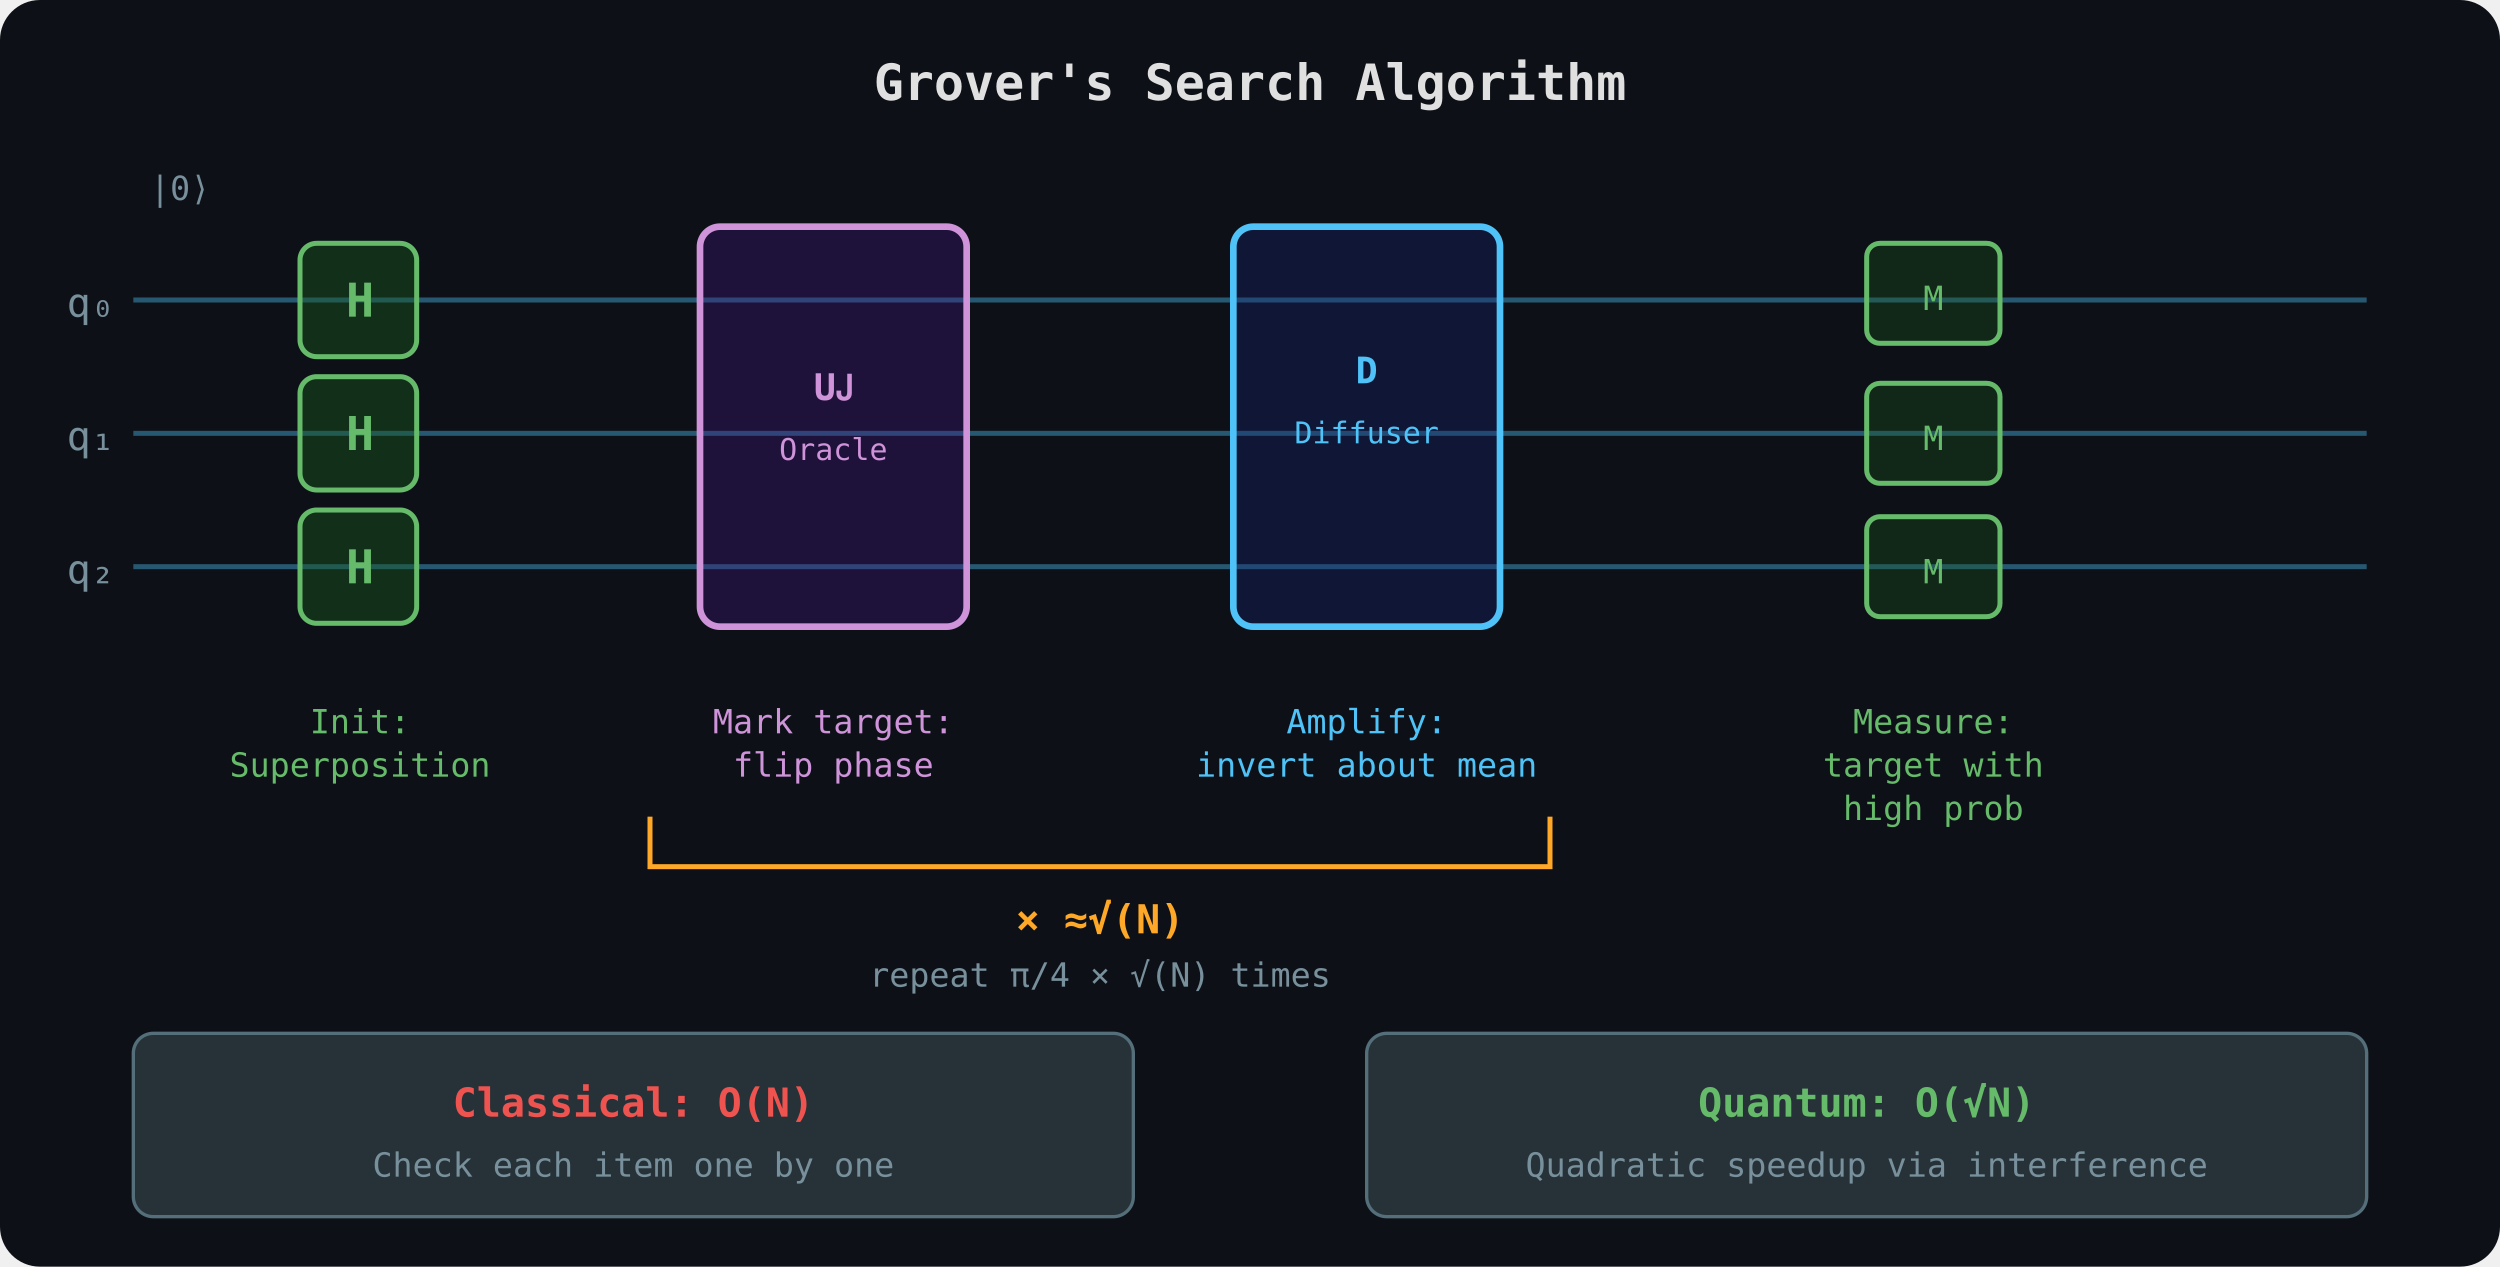
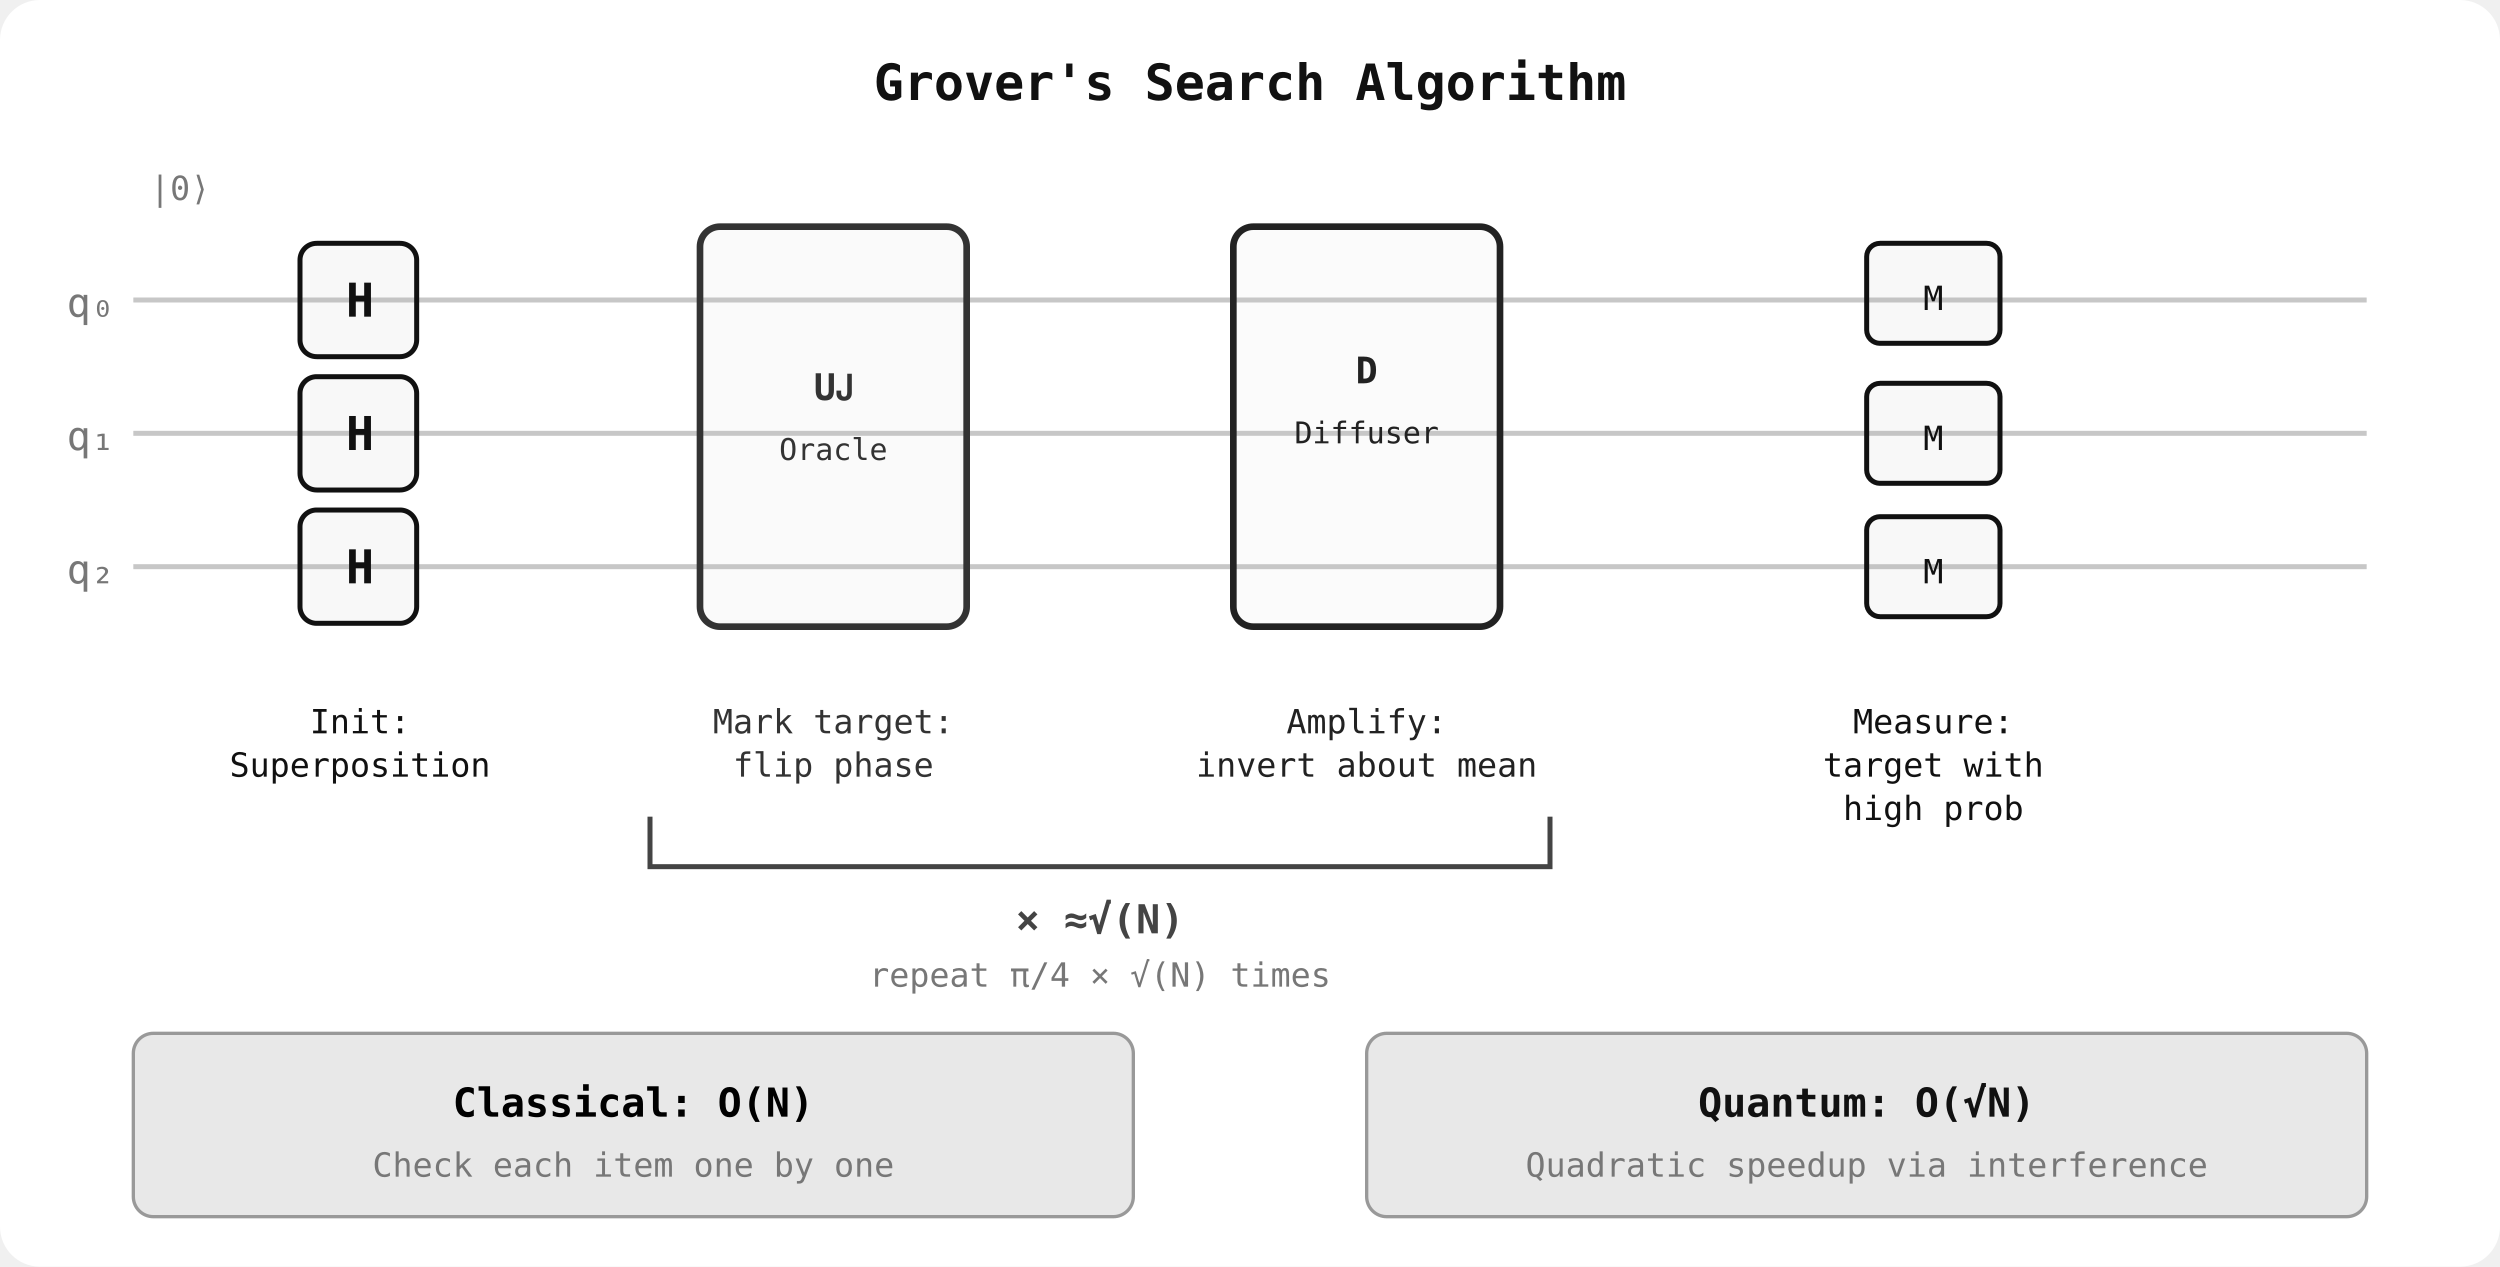
<svg xmlns="http://www.w3.org/2000/svg" viewBox="0 0 750 380" width="750" height="380">
-   <rect width="750" height="380" fill="#0d1117" rx="12" />
-   <text x="375" y="30" fill="#e0e0e0" font-family="monospace" font-size="15" text-anchor="middle" font-weight="bold">Grover's Search Algorithm</text>
-   <line x1="40" y1="90" x2="710" y2="90" stroke="#4fc3f7" stroke-width="1.5" stroke-opacity="0.4" />
-   <text x="20" y="95" fill="#78909c" font-family="monospace" font-size="12">q₀</text>
-   <line x1="40" y1="130" x2="710" y2="130" stroke="#4fc3f7" stroke-width="1.5" stroke-opacity="0.4" />
-   <text x="20" y="135" fill="#78909c" font-family="monospace" font-size="12">q₁</text>
-   <line x1="40" y1="170" x2="710" y2="170" stroke="#4fc3f7" stroke-width="1.5" stroke-opacity="0.4" />
-   <text x="20" y="175" fill="#78909c" font-family="monospace" font-size="12">q₂</text>
-   <text x="45" y="60" fill="#78909c" font-family="monospace" font-size="10">|0⟩</text>
-   <rect x="90" y="73" width="35" height="34" rx="5" fill="#1b5e20" fill-opacity="0.4" stroke="#66bb6a" stroke-width="1.5" />
-   <text x="108" y="95" fill="#66bb6a" font-family="monospace" font-size="14" text-anchor="middle" font-weight="bold">H</text>
-   <rect x="90" y="113" width="35" height="34" rx="5" fill="#1b5e20" fill-opacity="0.4" stroke="#66bb6a" stroke-width="1.5" />
-   <text x="108" y="135" fill="#66bb6a" font-family="monospace" font-size="14" text-anchor="middle" font-weight="bold">H</text>
-   <rect x="90" y="153" width="35" height="34" rx="5" fill="#1b5e20" fill-opacity="0.4" stroke="#66bb6a" stroke-width="1.5" />
-   <text x="108" y="175" fill="#66bb6a" font-family="monospace" font-size="14" text-anchor="middle" font-weight="bold">H</text>
-   <text x="108" y="220" fill="#66bb6a" font-family="monospace" font-size="10" text-anchor="middle">Init:</text>
-   <text x="108" y="233" fill="#66bb6a" font-family="monospace" font-size="10" text-anchor="middle">Superposition</text>
-   <rect x="210" y="68" width="80" height="120" rx="6" fill="#4a148c" fill-opacity="0.3" stroke="#ce93d8" stroke-width="2" />
-   <text x="250" y="120" fill="#ce93d8" font-family="monospace" font-size="11" text-anchor="middle" font-weight="bold">U𝖩</text>
-   <text x="250" y="138" fill="#ce93d8" font-family="monospace" font-size="9" text-anchor="middle">Oracle</text>
-   <text x="250" y="220" fill="#ce93d8" font-family="monospace" font-size="10" text-anchor="middle">Mark target:</text>
-   <text x="250" y="233" fill="#ce93d8" font-family="monospace" font-size="10" text-anchor="middle">flip phase</text>
-   <rect x="370" y="68" width="80" height="120" rx="6" fill="#1a237e" fill-opacity="0.3" stroke="#4fc3f7" stroke-width="2" />
-   <text x="410" y="115" fill="#4fc3f7" font-family="monospace" font-size="11" text-anchor="middle" font-weight="bold">D</text>
-   <text x="410" y="133" fill="#4fc3f7" font-family="monospace" font-size="9" text-anchor="middle">Diffuser</text>
-   <text x="410" y="220" fill="#4fc3f7" font-family="monospace" font-size="10" text-anchor="middle">Amplify:</text>
-   <text x="410" y="233" fill="#4fc3f7" font-family="monospace" font-size="10" text-anchor="middle">invert about mean</text>
-   <path d="M 195,245 L 195,260 L 465,260 L 465,245" fill="none" stroke="#ffa726" stroke-width="1.5" />
-   <text x="330" y="280" fill="#ffa726" font-family="monospace" font-size="12" text-anchor="middle" font-weight="bold">× ≈√(N)</text>
-   <text x="330" y="296" fill="#78909c" font-family="monospace" font-size="10" text-anchor="middle">repeat π/4 × √(N) times</text>
-   <rect x="560" y="73" width="40" height="30" rx="4" fill="#1b5e20" fill-opacity="0.3" stroke="#66bb6a" stroke-width="1.5" />
-   <text x="580" y="93" fill="#66bb6a" font-family="monospace" font-size="10" text-anchor="middle">M</text>
-   <rect x="560" y="115" width="40" height="30" rx="4" fill="#1b5e20" fill-opacity="0.3" stroke="#66bb6a" stroke-width="1.5" />
-   <text x="580" y="135" fill="#66bb6a" font-family="monospace" font-size="10" text-anchor="middle">M</text>
-   <rect x="560" y="155" width="40" height="30" rx="4" fill="#1b5e20" fill-opacity="0.3" stroke="#66bb6a" stroke-width="1.5" />
-   <text x="580" y="175" fill="#66bb6a" font-family="monospace" font-size="10" text-anchor="middle">M</text>
-   <text x="580" y="220" fill="#66bb6a" font-family="monospace" font-size="10" text-anchor="middle">Measure:</text>
-   <text x="580" y="233" fill="#66bb6a" font-family="monospace" font-size="10" text-anchor="middle">target with</text>
-   <text x="580" y="246" fill="#66bb6a" font-family="monospace" font-size="10" text-anchor="middle">high prob</text>
-   <rect x="40" y="310" width="300" height="55" rx="6" fill="#263238" stroke="#546e7a" stroke-width="1" />
-   <text x="190" y="335" fill="#ef5350" font-family="monospace" font-size="12" text-anchor="middle" font-weight="bold">Classical: O(N)</text>
-   <text x="190" y="353" fill="#78909c" font-family="monospace" font-size="10" text-anchor="middle">Check each item one by one</text>
-   <rect x="410" y="310" width="300" height="55" rx="6" fill="#263238" stroke="#546e7a" stroke-width="1" />
-   <text x="560" y="335" fill="#66bb6a" font-family="monospace" font-size="12" text-anchor="middle" font-weight="bold">Quantum: O(√N)</text>
-   <text x="560" y="353" fill="#78909c" font-family="monospace" font-size="10" text-anchor="middle">Quadratic speedup via interference</text>
+   <rect width="750" height="380" fill="#ffffff" rx="12" />
+   <text x="375" y="30" fill="#111111" font-family="monospace" font-size="15" text-anchor="middle" font-weight="bold">Grover's Search Algorithm</text>
+   <line x1="40" y1="90" x2="710" y2="90" stroke="#222222" stroke-width="1.5" stroke-opacity="0.25" />
+   <text x="20" y="95" fill="#777777" font-family="monospace" font-size="12">q₀</text>
+   <line x1="40" y1="130" x2="710" y2="130" stroke="#222222" stroke-width="1.5" stroke-opacity="0.25" />
+   <text x="20" y="135" fill="#777777" font-family="monospace" font-size="12">q₁</text>
+   <line x1="40" y1="170" x2="710" y2="170" stroke="#222222" stroke-width="1.5" stroke-opacity="0.25" />
+   <text x="20" y="175" fill="#777777" font-family="monospace" font-size="12">q₂</text>
+   <text x="45" y="60" fill="#777777" font-family="monospace" font-size="10">|0⟩</text>
+   <rect x="90" y="73" width="35" height="34" rx="5" fill="#aaaaaa" fill-opacity="0.08" stroke="#111111" stroke-width="1.5" />
+   <text x="108" y="95" fill="#111111" font-family="monospace" font-size="14" text-anchor="middle" font-weight="bold">H</text>
+   <rect x="90" y="113" width="35" height="34" rx="5" fill="#aaaaaa" fill-opacity="0.08" stroke="#111111" stroke-width="1.5" />
+   <text x="108" y="135" fill="#111111" font-family="monospace" font-size="14" text-anchor="middle" font-weight="bold">H</text>
+   <rect x="90" y="153" width="35" height="34" rx="5" fill="#aaaaaa" fill-opacity="0.08" stroke="#111111" stroke-width="1.5" />
+   <text x="108" y="175" fill="#111111" font-family="monospace" font-size="14" text-anchor="middle" font-weight="bold">H</text>
+   <text x="108" y="220" fill="#111111" font-family="monospace" font-size="10" text-anchor="middle">Init:</text>
+   <text x="108" y="233" fill="#111111" font-family="monospace" font-size="10" text-anchor="middle">Superposition</text>
+   <rect x="210" y="68" width="80" height="120" rx="6" fill="#bbbbbb" fill-opacity="0.08" stroke="#333333" stroke-width="2" />
+   <text x="250" y="120" fill="#333333" font-family="monospace" font-size="11" text-anchor="middle" font-weight="bold">U𝖩</text>
+   <text x="250" y="138" fill="#333333" font-family="monospace" font-size="9" text-anchor="middle">Oracle</text>
+   <text x="250" y="220" fill="#333333" font-family="monospace" font-size="10" text-anchor="middle">Mark target:</text>
+   <text x="250" y="233" fill="#333333" font-family="monospace" font-size="10" text-anchor="middle">flip phase</text>
+   <rect x="370" y="68" width="80" height="120" rx="6" fill="#cccccc" fill-opacity="0.08" stroke="#222222" stroke-width="2" />
+   <text x="410" y="115" fill="#222222" font-family="monospace" font-size="11" text-anchor="middle" font-weight="bold">D</text>
+   <text x="410" y="133" fill="#222222" font-family="monospace" font-size="9" text-anchor="middle">Diffuser</text>
+   <text x="410" y="220" fill="#222222" font-family="monospace" font-size="10" text-anchor="middle">Amplify:</text>
+   <text x="410" y="233" fill="#222222" font-family="monospace" font-size="10" text-anchor="middle">invert about mean</text>
+   <path d="M 195,245 L 195,260 L 465,260 L 465,245" fill="none" stroke="#444444" stroke-width="1.5" />
+   <text x="330" y="280" fill="#444444" font-family="monospace" font-size="12" text-anchor="middle" font-weight="bold">× ≈√(N)</text>
+   <text x="330" y="296" fill="#777777" font-family="monospace" font-size="10" text-anchor="middle">repeat π/4 × √(N) times</text>
+   <rect x="560" y="73" width="40" height="30" rx="4" fill="#aaaaaa" fill-opacity="0.08" stroke="#111111" stroke-width="1.5" />
+   <text x="580" y="93" fill="#111111" font-family="monospace" font-size="10" text-anchor="middle">M</text>
+   <rect x="560" y="115" width="40" height="30" rx="4" fill="#aaaaaa" fill-opacity="0.08" stroke="#111111" stroke-width="1.5" />
+   <text x="580" y="135" fill="#111111" font-family="monospace" font-size="10" text-anchor="middle">M</text>
+   <rect x="560" y="155" width="40" height="30" rx="4" fill="#aaaaaa" fill-opacity="0.08" stroke="#111111" stroke-width="1.5" />
+   <text x="580" y="175" fill="#111111" font-family="monospace" font-size="10" text-anchor="middle">M</text>
+   <text x="580" y="220" fill="#111111" font-family="monospace" font-size="10" text-anchor="middle">Measure:</text>
+   <text x="580" y="233" fill="#111111" font-family="monospace" font-size="10" text-anchor="middle">target with</text>
+   <text x="580" y="246" fill="#111111" font-family="monospace" font-size="10" text-anchor="middle">high prob</text>
+   <rect x="40" y="310" width="300" height="55" rx="6" fill="#e8e8e8" stroke="#999999" stroke-width="1" />
+   <text x="190" y="335" fill="#000000" font-family="monospace" font-size="12" text-anchor="middle" font-weight="bold">Classical: O(N)</text>
+   <text x="190" y="353" fill="#777777" font-family="monospace" font-size="10" text-anchor="middle">Check each item one by one</text>
+   <rect x="410" y="310" width="300" height="55" rx="6" fill="#e8e8e8" stroke="#999999" stroke-width="1" />
+   <text x="560" y="335" fill="#111111" font-family="monospace" font-size="12" text-anchor="middle" font-weight="bold">Quantum: O(√N)</text>
+   <text x="560" y="353" fill="#777777" font-family="monospace" font-size="10" text-anchor="middle">Quadratic speedup via interference</text>
</svg>
